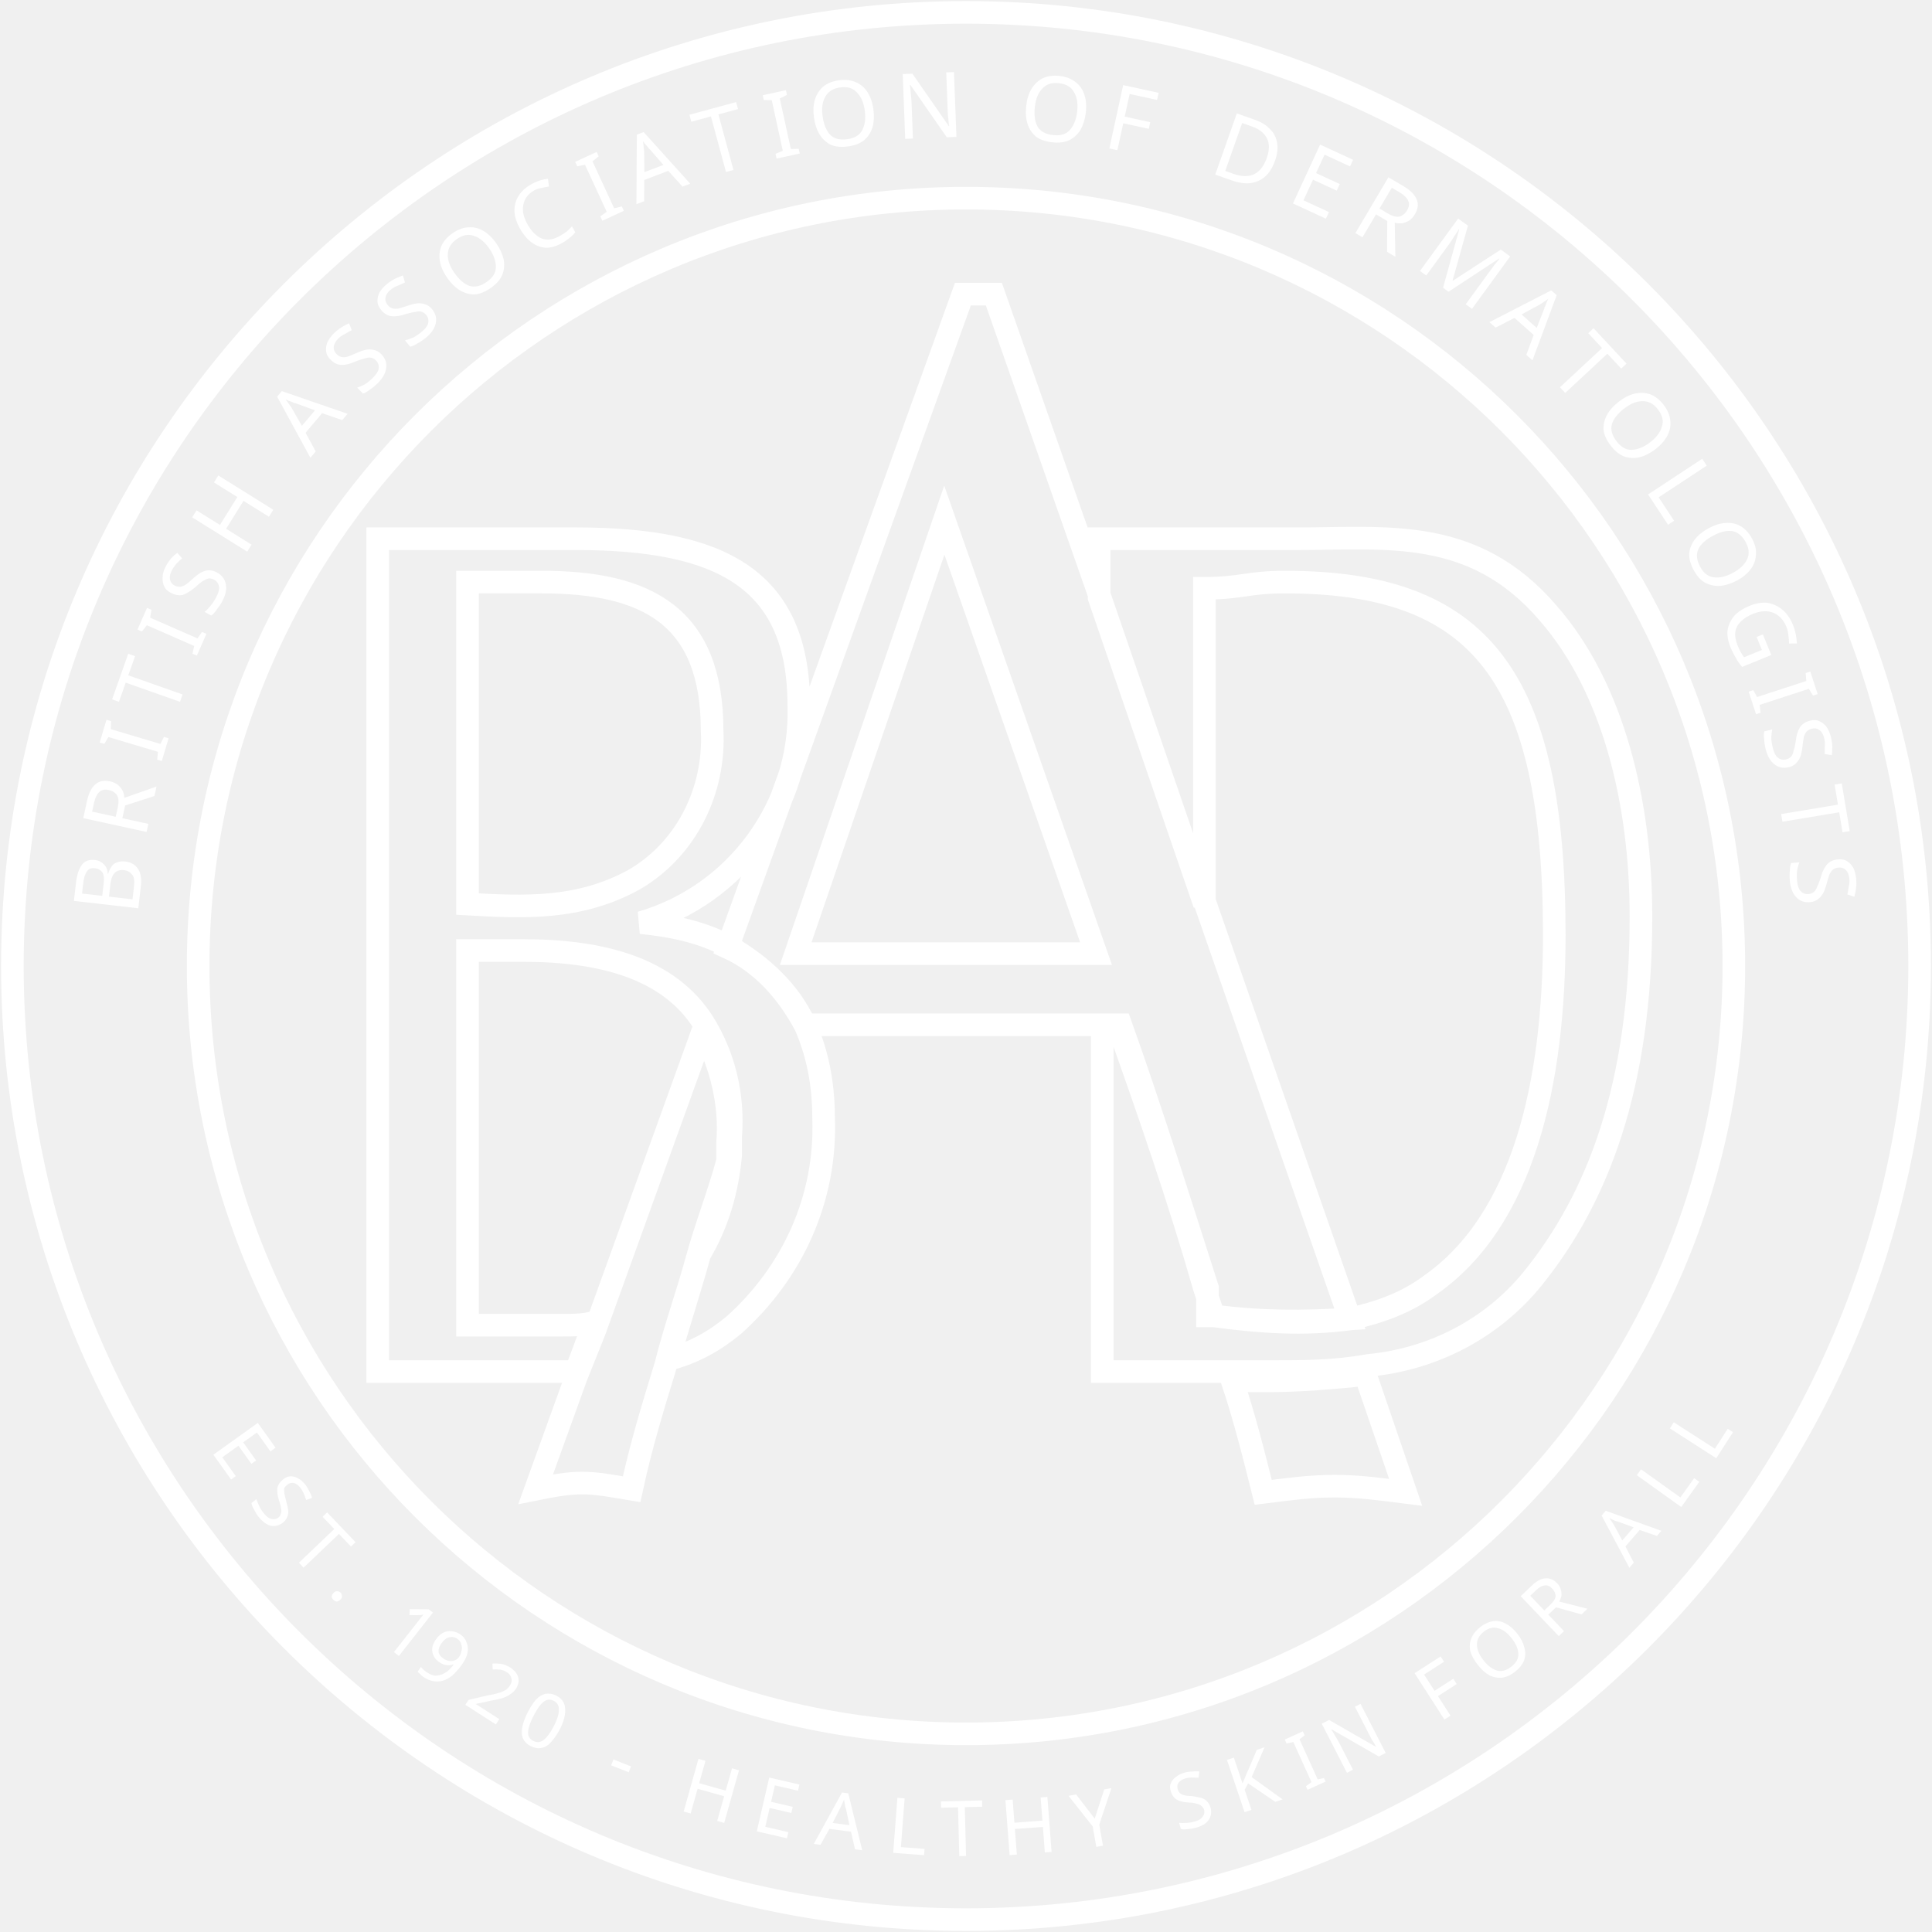
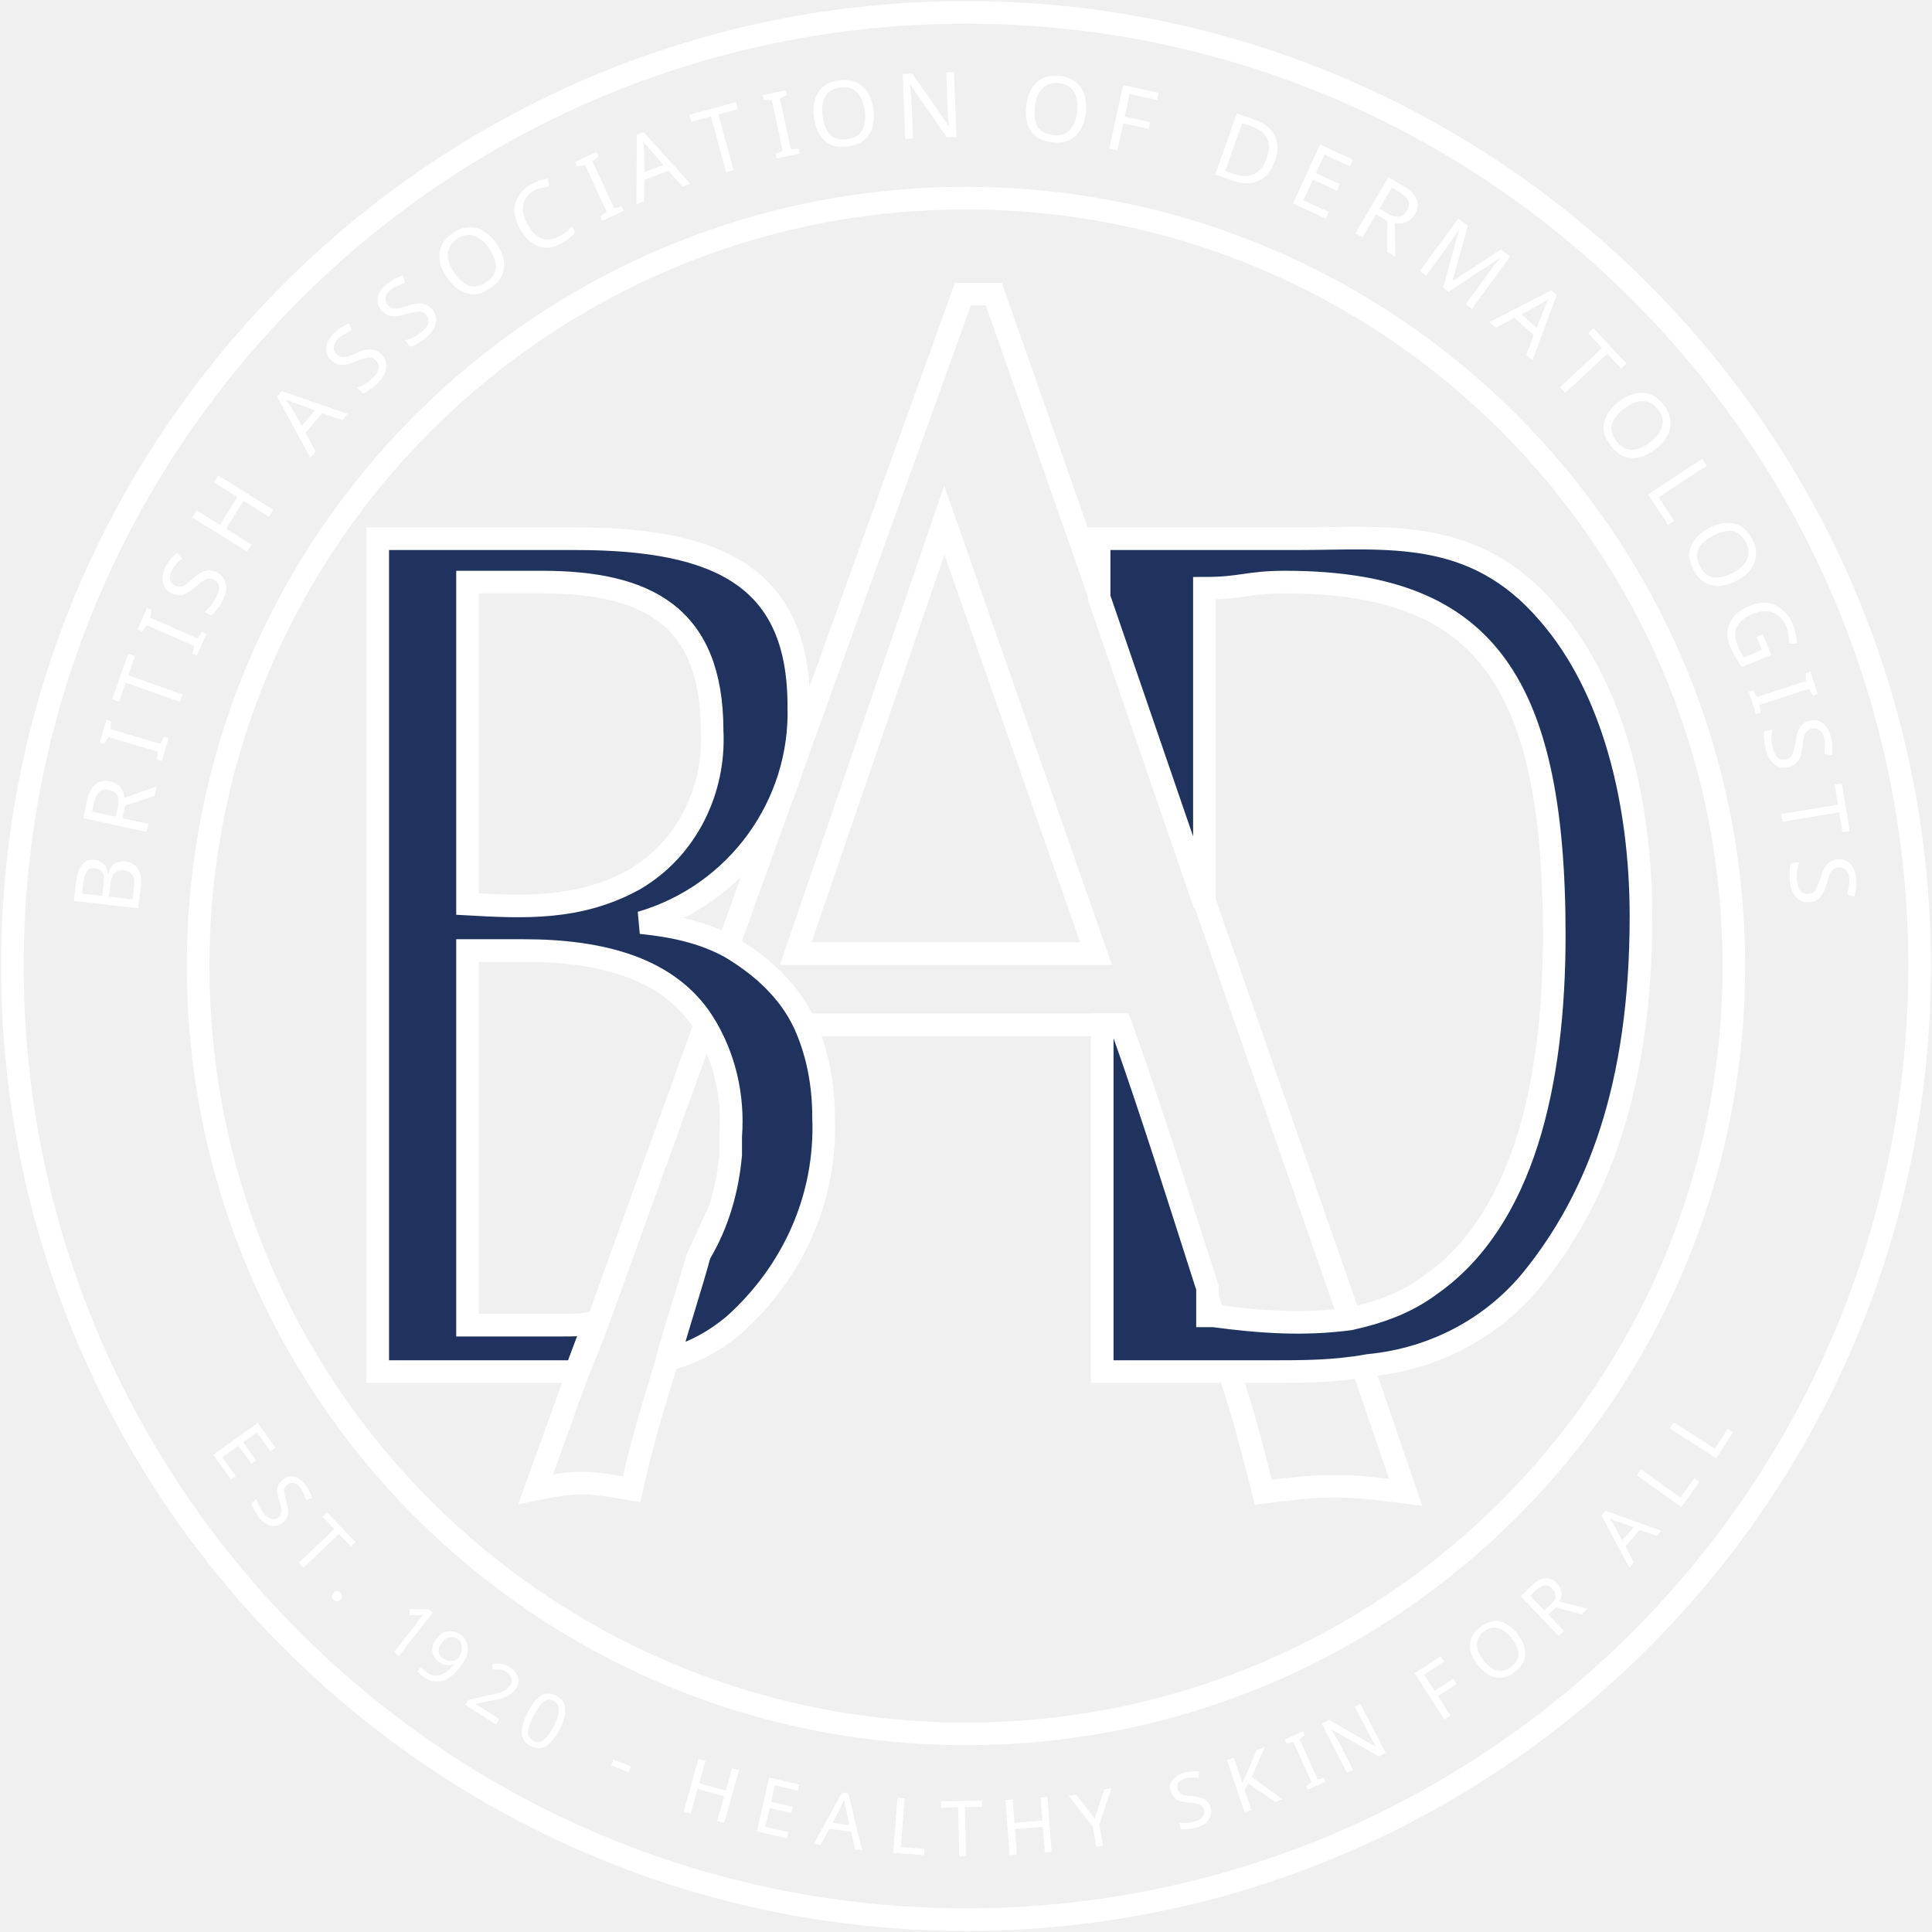
- <svg xmlns="http://www.w3.org/2000/svg" version="1.1" id="Layer_1" x="0px" y="0px" width="62.4px" height="62.4px" viewBox="0 0 62.4 62.4" style="enable-background:new 0 0 62.4 62.4;" xml:space="preserve">
+ <svg xmlns="http://www.w3.org/2000/svg" version="1.1" x="0px" y="0px" width="62.4px" height="62.4px" viewBox="0 0 62.4 62.4" style="enable-background:new 0 0 62.4 62.4;" xml:space="preserve">
  <style type="text/css">
	.st0{fill:#FFFFFF;}
	.st1{font-family:'Montserrat-Bold';}
	.st2{font-size:2.471px;}
- 	.st3{font-size:2.49px;}
+ 	.st3{font-size:2.491px;}
	.st4{font-size:2.48px;}
	.st5{font-size:2.477px;}
	.st6{font-size:2.473px;}
- 	.st7{font-size:2.476px;}
- 	.st8{font-size:2.486px;}
- 	.st9{font-size:2.92px;}
- 	.st10{font-size:2.913px;}
- 	.st11{font-size:2.925px;}
- 	.st12{font-size:2.928px;}
- 	.st13{font-size:2.916px;}
- 	.st14{font-size:2.927px;}
- 	.st15{font-size:2.926px;}
- 	.st16{font-size:2.914px;}
- 	.st17{font-size:2.918px;}
- 	.st18{fill:none;stroke:#FFFFFF;stroke-width:0.73;}
- 	.st19{fill:#1D1D1B;}
+ 	.st7{font-size:2.48px;}
+ 	.st8{font-size:2.476px;}
+ 	.st9{font-size:2.48px;}
+ 	.st10{font-size:2.486px;}
+ 	.st11{font-size:2.92px;}
+ 	.st12{font-size:2.92px;}
+ 	.st13{font-size:2.913px;}
+ 	.st14{font-size:2.925px;}
+ 	.st15{font-size:2.92px;}
+ 	.st16{font-size:2.928px;}
+ 	.st17{font-size:2.916px;}
+ 	.st18{font-size:2.927px;}
+ 	.st19{font-size:2.92px;}
+ 	.st20{font-size:2.926px;}
+ 	.st21{font-size:2.914px;}
+ 	.st22{font-size:2.918px;}
+ 	.st23{fill:none;stroke:#FFFFFF;stroke-width:0.73;}
+ 	.st24{fill:#1D1D1B;}
+ 	.st25{fill:#1F335E;stroke:#FFFFFF;stroke-width:0.73;}
</style>
-   <g>
-     <text transform="matrix(0.5822 0.8131 -0.8131 0.5822 6.7547 46.7951)" class="st0 st1 st2">E</text>
-     <text transform="matrix(0.6174 0.7867 -0.7867 0.6174 7.9949 48.485)" class="st0 st1 st3">S</text>
-     <text transform="matrix(0.6901 0.7237 -0.7237 0.6901 9.2553 50.0549)" class="st0 st1 st4">T</text>
-     <text transform="matrix(0.7237 0.6901 -0.6901 0.7237 10.5551 51.4251)" class="st0 st1 st4">.</text>
-     <text transform="matrix(0.7867 0.6174 -0.6174 0.7867 12.1947 52.9451)" class="st0 st1 st3">1</text>
-     <text transform="matrix(0.8131 0.5822 -0.5822 0.8131 13.2849 53.8452)" class="st0 st1 st2">9</text>
+   <g id="Layer_2">
+ </g>
+   <g id="Layer_1">
+     <text transform="matrix(0.5822 0.8131 -0.8131 0.5822 6.7544 46.7954)" class="st0 st1 st2">E</text>
+     <text transform="matrix(0.6174 0.7867 -0.7867 0.6174 7.9948 48.4851)" class="st0 st1 st3">S</text>
+     <text transform="matrix(0.6901 0.7237 -0.7237 0.6901 9.2552 50.055)" class="st0 st1 st4">T</text>
+     <text transform="matrix(0.7237 0.6901 -0.6901 0.7237 10.555 51.425)" class="st0 st1 st4">.</text>
+     <text transform="matrix(0.7867 0.6174 -0.6174 0.7867 12.1943 52.9447)" class="st0 st1 st3">1</text>
+     <text transform="matrix(0.8131 0.5822 -0.5822 0.8131 13.2849 53.8453)" class="st0 st1 st2">9</text>
    <text transform="matrix(0.8412 0.5408 -0.5408 0.8412 14.9247 54.9945)" class="st0 st1 st5">2</text>
-     <text transform="matrix(0.8898 0.4563 -0.4563 0.8898 16.5249 56.045)" class="st0 st1 st4">0</text>
-     <text transform="matrix(0.9301 0.3673 -0.3673 0.9301 19.445 57.5051)" class="st0 st1 st4">-</text>
-     <text transform="matrix(0.9627 0.2707 -0.2707 0.9627 21.8557 58.4451)" class="st0 st1 st6">H</text>
-     <text transform="matrix(0.9743 0.2255 -0.2255 0.9743 24.215 59.095)" class="st0 st1 st4">E</text>
-     <text transform="matrix(0.9915 0.1302 -0.1302 0.9915 26.284 59.5551)" class="st0 st1 st7">A</text>
+     <text transform="matrix(0.8898 0.4563 -0.4563 0.8898 16.5247 56.045)" class="st0 st1 st4">0</text>
+     <text transform="matrix(0.9301 0.3673 -0.3673 0.9301 19.4449 57.5052)" class="st0 st1 st4">-</text>
+     <text transform="matrix(0.9627 0.2707 -0.2707 0.9627 21.856 58.4451)" class="st0 st1 st6">H</text>
+     <text transform="matrix(0.9742 0.2255 -0.2255 0.9742 24.215 59.0959)" class="st0 st1 st7">E</text>
+     <text transform="matrix(0.9915 0.1302 -0.1302 0.9915 26.2841 59.5551)" class="st0 st1 st8">A</text>
    <text transform="matrix(0.9971 7.602294e-02 -7.602294e-02 0.9971 28.615 59.825)" class="st0 st1 st4">L</text>
    <text transform="matrix(0.9997 -2.530457e-02 2.530457e-02 0.9997 30.405 59.965)" class="st0 st1 st4">T</text>
    <text transform="matrix(0.9971 -7.602294e-02 7.602294e-02 0.9971 32.375 59.935)" class="st0 st1 st4">H</text>
-     <text transform="matrix(0.9843 -0.1762 0.1762 0.9843 34.825 59.755)" class="st0 st1 st4">Y</text>
-     <text transform="matrix(0.9627 -0.2707 0.2707 0.9627 38.0353 59.1656)" class="st0 st1 st6">S</text>
-     <text transform="matrix(0.9477 -0.3192 0.3192 0.9477 39.9752 58.6051)" class="st0 st1 st8">K</text>
-     <text transform="matrix(0.911 -0.4125 0.4125 0.911 42.1451 57.8452)" class="st0 st1 st4">I</text>
+     <text transform="matrix(0.9844 -0.1762 0.1762 0.9844 34.8251 59.7552)" class="st0 st1 st9">Y</text>
+     <text transform="matrix(0.9627 -0.2707 0.2707 0.9627 38.0353 59.1652)" class="st0 st1 st6">S</text>
+     <text transform="matrix(0.9477 -0.3192 0.3192 0.9477 39.9752 58.6051)" class="st0 st1 st10">K</text>
+     <text transform="matrix(0.911 -0.4125 0.4125 0.911 42.145 57.8455)" class="st0 st1 st7">I</text>
    <text transform="matrix(0.8898 -0.4563 0.4563 0.8898 43.2951 57.365)" class="st0 st1 st4">N</text>
-     <text transform="matrix(0.8412 -0.5408 0.5408 0.8412 46.4548 55.6655)" class="st0 st1 st5">F</text>
-     <text transform="matrix(0.7867 -0.6174 0.6174 0.7867 48.1547 54.5654)" class="st0 st1 st3">O</text>
-     <text transform="matrix(0.7237 -0.6901 0.6901 0.7237 50.175 53.0052)" class="st0 st1 st4">R</text>
-     <text transform="matrix(0.6549 -0.7557 0.7557 0.6549 52.6251 50.6355)" class="st0 st1 st4">A</text>
-     <text transform="matrix(0.5822 -0.8131 0.8131 0.5822 54.1647 48.8647)" class="st0 st1 st2">L</text>
-     <text transform="matrix(0.5408 -0.8412 0.8412 0.5408 55.3051 47.2952)" class="st0 st1 st5">L</text>
-     <text transform="matrix(0.1139 -0.9935 0.9935 0.1139 4.4351 29.6154)" class="st0 st1 st9">B</text>
-     <text transform="matrix(0.2132 -0.977 0.977 0.2132 4.675 27.1449)" class="st0 st1 st9">R</text>
-     <text transform="matrix(0.2857 -0.9583 0.9583 0.2857 5.195 24.6848)" class="st0 st1 st9">I</text>
-     <text transform="matrix(0.3328 -0.943 0.943 0.3328 5.5849 23.3149)" class="st0 st1 st9">T</text>
-     <text transform="matrix(0.4013 -0.9159 0.9159 0.4013 6.315 21.2746)" class="st0 st1 st9">I</text>
-     <text transform="matrix(0.4711 -0.8821 0.8821 0.4711 6.8147 20.0346)" class="st0 st1 st10">S</text>
-     <text transform="matrix(0.5291 -0.8486 0.8486 0.5291 7.8353 18.0555)" class="st0 st1 st11">H</text>
-     <text transform="matrix(0.6459 -0.7635 0.7635 0.6459 10.025 14.7848)" class="st0 st1 st9">A</text>
-     <text transform="matrix(0.7154 -0.6987 0.6987 0.7154 11.6549 12.8652)" class="st0 st1 st9">S</text>
-     <text transform="matrix(0.7779 -0.6283 0.6283 0.7779 13.1653 11.3448)" class="st0 st1 st12">S</text>
-     <text transform="matrix(0.8216 -0.57 0.57 0.8216 14.8951 9.925)" class="st0 st1 st9">O</text>
-     <text transform="matrix(0.8713 -0.4907 0.4907 0.8713 17.1548 8.376)" class="st0 st1 st13">C</text>
-     <text transform="matrix(0.908 -0.4191 0.4191 0.908 19.3544 7.1754)" class="st0 st1 st14">I</text>
-     <text transform="matrix(0.9345 -0.3559 0.3559 0.9345 20.555 6.595)" class="st0 st1 st9">A</text>
-     <text transform="matrix(0.9652 -0.2617 0.2617 0.9652 22.785 5.7351)" class="st0 st1 st9">T</text>
-     <text transform="matrix(0.977 -0.2132 0.2132 0.977 24.975 5.145)" class="st0 st1 st9">I</text>
-     <text transform="matrix(0.9903 -0.139 0.139 0.9903 26.2651 4.855)" class="st0 st1 st9">O</text>
-     <text transform="matrix(0.9993 -3.803900e-02 3.803900e-02 0.9993 28.955 4.495)" class="st0 st1 st9">N</text>
-     <text transform="matrix(0.9935 0.1139 -0.1139 0.9935 32.855 4.435)" class="st0 st1 st9">O</text>
-     <text transform="matrix(0.977 0.2132 -0.2132 0.977 35.555 4.735)" class="st0 st1 st9">F</text>
-     <text transform="matrix(0.943 0.3328 -0.3328 0.943 38.9849 5.5451)" class="st0 st1 st9">D</text>
-     <text transform="matrix(0.908 0.4191 -0.4191 0.908 41.5048 6.4539)" class="st0 st1 st14">E</text>
-     <text transform="matrix(0.8606 0.5093 -0.5093 0.8606 43.5349 7.3849)" class="st0 st1 st9">R</text>
-     <text transform="matrix(0.8083 0.5888 -0.5888 0.8083 45.6356 8.5853)" class="st0 st1 st15">M</text>
-     <text transform="matrix(0.7479 0.6638 -0.6638 0.7479 48.105 10.4049)" class="st0 st1 st9">A</text>
-     <text transform="matrix(0.6814 0.7319 -0.7319 0.6814 49.9149 12.005)" class="st0 st1 st9">T</text>
-     <text transform="matrix(0.6112 0.7915 -0.7915 0.6112 51.3545 13.4748)" class="st0 st1 st16">O</text>
-     <text transform="matrix(0.5502 0.835 -0.835 0.5502 53.0751 15.735)" class="st0 st1 st9">L</text>
-     <text transform="matrix(0.4711 0.8821 -0.8821 0.4711 54.1953 17.3947)" class="st0 st1 st10">O</text>
-     <text transform="matrix(0.3788 0.9255 -0.9255 0.3788 55.475 19.8049)" class="st0 st1 st9">G</text>
-     <text transform="matrix(0.3102 0.9507 -0.9507 0.3102 56.4451 22.2351)" class="st0 st1 st17">I</text>
-     <text transform="matrix(0.2377 0.9713 -0.9713 0.2377 56.8855 23.485)" class="st0 st1 st9">S</text>
-     <text transform="matrix(0.1638 0.9865 -0.9865 0.1638 57.4153 25.615)" class="st0 st1 st9">T</text>
-     <text transform="matrix(8.872039e-02 0.9961 -0.9961 8.872039e-02 57.7746 27.725)" class="st0 st1 st9">S</text>
-     <path class="st18" d="M62,31.2C62,48.2,48.2,62,31.2,62S0.4,48.2,0.4,31.2S14.2,0.4,31.2,0.4c0,0,0,0,0,0C48.2,0.4,62,14.2,62,31.2   z" />
-     <path class="st18" d="M22.7,33.3L19.2,43l-0.6,1.5l-1.3,3.6c0.5-0.1,1-0.2,1.5-0.2c0.5,0,1,0.1,1.6,0.2c0.3-1.4,0.7-2.7,1.1-4   c0.3-1.2,0.7-2.3,1-3.4s0.7-2.1,1-3.2c0-0.2,0-0.4,0-0.6C23.6,35.7,23.3,34.4,22.7,33.3z M39.8,44.6c0.4,1.2,0.7,2.4,1,3.6   c0.8-0.1,1.5-0.2,2.3-0.2s1.5,0.1,2.3,0.2l-1.3-3.8c-1,0.1-2.1,0.2-3.2,0.2H39.8z M56,31.2C56,44.9,44.9,56,31.2,56   C17.5,56,6.4,44.9,6.4,31.2S17.5,6.4,31.2,6.4c0,0,0,0,0,0C44.9,6.4,56,17.5,56,31.2C56,31.2,56,31.2,56,31.2z" />
-     <path class="st19" d="M23.5,37.3c-0.3,1-0.7,2.1-1,3.2C23.1,39.5,23.5,38.4,23.5,37.3" />
-     <path class="st19" d="M38.9,42.5h0.3c-0.1-0.3-0.2-0.6-0.3-0.9V42.5z" />
-     <path class="st18" d="M50,19.8c-2.4-2.8-5.2-2.4-8.1-2.4h-6.4v1.9l3.4,9.9V19c1.2,0,1.4-0.2,2.6-0.2c6.3,0,8.7,3,8.7,11.4   c0,4.8-1,9.2-4,11.3c-0.8,0.6-1.7,0.9-2.6,1.1c-1.5,0.2-2.9,0.1-4.4-0.1H39v-0.9c-0.9-2.8-1.8-5.7-2.8-8.5h-0.6v11.2H41   c1.1,0,2.1,0,3.2-0.2c2.1-0.2,4-1.2,5.3-2.8c2.1-2.6,3.5-6.2,3.5-11.7C53,25.9,52.1,22.2,50,19.8z M25.7,30.8l4.8-14l4.9,14H25.7z    M38.9,29.1l-3.4-9.9l-3.4-9.7h-1l-7.6,21.1c1.1,0.5,1.9,1.4,2.5,2.5h10.1c1,2.8,2,5.7,2.8,8.5c0.1,0.3,0.2,0.6,0.3,0.9   c1.5,0.2,2.9,0.2,4.4,0.1L38.9,29.1z M15.1,29.2V18.8h2.4c3.4,0,5.5,1.1,5.5,4.8c0.1,1.9-0.8,3.8-2.5,4.8   C18.7,29.4,16.9,29.3,15.1,29.2L15.1,29.2z M26,33.1c-0.5-1.1-1.4-1.9-2.4-2.5c-0.9-0.5-1.9-0.7-2.9-0.8c3.1-0.9,5.2-3.8,5.1-7   c0-4.1-2.5-5.4-7.2-5.4h-6.4v26.9h4.6c0.6,0,1.2,0,1.8,0l0.6-1.6c-0.3,0.1-0.7,0.1-1,0.1h-3.1V30.7h1.8c2.6,0,4.7,0.6,5.8,2.3   c0.7,1.1,1,2.4,0.9,3.7c0,0.2,0,0.4,0,0.6c-0.1,1.1-0.4,2.2-1,3.2c-0.3,1.1-0.7,2.3-1,3.4c0.8-0.2,1.5-0.6,2.1-1.1   c1.9-1.7,3-4.1,2.9-6.7C26.6,35,26.4,34,26,33.1z" />
+     <text transform="matrix(0.8412 -0.5408 0.5408 0.8412 46.4544 55.6654)" class="st0 st1 st5">F</text>
+     <text transform="matrix(0.7867 -0.6174 0.6174 0.7867 48.1544 54.5647)" class="st0 st1 st3">O</text>
+     <text transform="matrix(0.7237 -0.6901 0.6901 0.7237 50.1751 53.0051)" class="st0 st1 st4">R</text>
+     <text transform="matrix(0.6549 -0.7557 0.7557 0.6549 52.6251 50.6354)" class="st0 st1 st4">A</text>
+     <text transform="matrix(0.5822 -0.8131 0.8131 0.5822 54.1651 48.8651)" class="st0 st1 st2">L</text>
+     <text transform="matrix(0.5408 -0.8412 0.8412 0.5408 55.3048 47.2952)" class="st0 st1 st5">L</text>
+     <text transform="matrix(0.1139 -0.9935 0.9935 0.1139 4.4351 29.6153)" class="st0 st1 st11">B</text>
+     <text transform="matrix(0.2132 -0.977 0.977 0.2132 4.675 27.1445)" class="st0 st1 st11">R</text>
+     <text transform="matrix(0.2857 -0.9583 0.9583 0.2857 5.1949 24.6852)" class="st0 st1 st11">I</text>
+     <text transform="matrix(0.3328 -0.943 0.943 0.3328 5.5849 23.3146)" class="st0 st1 st11">T</text>
+     <text transform="matrix(0.4013 -0.9159 0.9159 0.4013 6.3149 21.2748)" class="st0 st1 st12">I</text>
+     <text transform="matrix(0.4711 -0.8821 0.8821 0.4711 6.8148 20.0349)" class="st0 st1 st13">S</text>
+     <text transform="matrix(0.5291 -0.8486 0.8486 0.5291 7.8346 18.055)" class="st0 st1 st14">H</text>
+     <text transform="matrix(0.6459 -0.7635 0.7635 0.6459 10.0241 14.7848)" class="st0 st1 st15">A</text>
+     <text transform="matrix(0.7154 -0.6987 0.6987 0.7154 11.6549 12.865)" class="st0 st1 st11">S</text>
+     <text transform="matrix(0.7779 -0.6283 0.6283 0.7779 13.1656 11.3457)" class="st0 st1 st16">S</text>
+     <text transform="matrix(0.8216 -0.57 0.57 0.8216 14.8943 9.9248)" class="st0 st1 st12">O</text>
+     <text transform="matrix(0.8713 -0.4907 0.4907 0.8713 17.1549 8.3762)" class="st0 st1 st17">C</text>
+     <text transform="matrix(0.908 -0.4191 0.4191 0.908 19.3537 7.1748)" class="st0 st1 st18">I</text>
+     <text transform="matrix(0.9345 -0.3559 0.3559 0.9345 20.555 6.5949)" class="st0 st1 st11">A</text>
+     <text transform="matrix(0.9652 -0.2617 0.2617 0.9652 22.7857 5.7355)" class="st0 st1 st19">T</text>
+     <text transform="matrix(0.977 -0.2132 0.2132 0.977 24.975 5.145)" class="st0 st1 st11">I</text>
+     <text transform="matrix(0.9903 -0.139 0.139 0.9903 26.2651 4.855)" class="st0 st1 st11">O</text>
+     <text transform="matrix(0.9993 -3.803900e-02 3.803900e-02 0.9993 28.955 4.495)" class="st0 st1 st11">N</text>
+     <text transform="matrix(0.9935 0.1139 -0.1139 0.9935 32.855 4.4351)" class="st0 st1 st11">O</text>
+     <text transform="matrix(0.977 0.2132 -0.2132 0.977 35.555 4.735)" class="st0 st1 st11">F</text>
+     <text transform="matrix(0.943 0.3328 -0.3328 0.943 38.985 5.5451)" class="st0 st1 st11">D</text>
+     <text transform="matrix(0.908 0.4191 -0.4191 0.908 41.5041 6.4527)" class="st0 st1 st18">E</text>
+     <text transform="matrix(0.8606 0.5093 -0.5093 0.8606 43.535 7.3849)" class="st0 st1 st11">R</text>
+     <text transform="matrix(0.8083 0.5888 -0.5888 0.8083 45.6357 8.5854)" class="st0 st1 st20">M</text>
+     <text transform="matrix(0.7479 0.6638 -0.6638 0.7479 48.1049 10.4048)" class="st0 st1 st11">A</text>
+     <text transform="matrix(0.6814 0.7319 -0.7319 0.6814 49.9147 12.0051)" class="st0 st1 st11">T</text>
+     <text transform="matrix(0.6112 0.7915 -0.7915 0.6112 51.3548 13.4748)" class="st0 st1 st21">O</text>
+     <text transform="matrix(0.5502 0.835 -0.835 0.5502 53.075 15.7351)" class="st0 st1 st11">L</text>
+     <text transform="matrix(0.4711 0.8821 -0.8821 0.4711 54.195 17.3947)" class="st0 st1 st13">O</text>
+     <text transform="matrix(0.3788 0.9255 -0.9255 0.3788 55.4754 19.8048)" class="st0 st1 st11">G</text>
+     <text transform="matrix(0.3102 0.9507 -0.9507 0.3102 56.4448 22.2351)" class="st0 st1 st22">I</text>
+     <text transform="matrix(0.2377 0.9713 -0.9713 0.2377 56.8853 23.4847)" class="st0 st1 st12">S</text>
+     <text transform="matrix(0.1638 0.9865 -0.9865 0.1638 57.415 25.615)" class="st0 st1 st11">T</text>
+     <text transform="matrix(8.871655e-02 0.9961 -0.9961 8.871655e-02 57.7743 27.7249)" class="st0 st1 st19">S</text>
+     <path class="st23" d="M62,31.2C62,48.2,48.2,62,31.2,62S0.4,48.2,0.4,31.2S14.2,0.4,31.2,0.4l0,0C48.2,0.4,62,14.2,62,31.2z" />
+     <path class="st23" d="M56,31.2C56,44.9,44.9,56,31.2,56S6.4,44.9,6.4,31.2S17.5,6.4,31.2,6.4l0,0C44.9,6.4,56,17.5,56,31.2L56,31.2   z" />
+     <path class="st24" d="M38.9,42.5h0.3c-0.1-0.3-0.2-0.6-0.3-0.9V42.5z" />
+     <line class="st23" x1="22.5" y1="40.7" x2="26" y2="33.1" />
+     <path class="st23" d="M25.7,30.8l4.8-14l4.9,14H25.7z M26,33.1h10.1c1,2.8,2,5.7,2.8,8.5c0.1,0.3,0.2,0.6,0.3,0.9l0.6,2.1   c0.4,1.2,0.7,2.4,1,3.6c0.8-0.1,1.5-0.2,2.3-0.2s1.5,0.1,2.3,0.2l-1.3-3.8l-0.5-1.8l-4.7-13.5l-3.4-9.9l-3.4-9.7h-1l-7.6,21.1   l-0.8,2.7L19.2,43l-0.6,1.5l-1.3,3.6c0.5-0.1,1-0.2,1.5-0.2s1,0.1,1.6,0.2c0.3-1.4,0.7-2.7,1.1-4c0.3-1.2,0.7-2.3,1-3.4L26,33.1z" />
+     <path class="st25" d="M15.1,29.2V18.8h2.4c3.4,0,5.5,1.1,5.5,4.8c0.1,1.9-0.8,3.8-2.5,4.8C18.7,29.4,16.9,29.3,15.1,29.2L15.1,29.2   z M26,33.1c-0.5-1.1-1.4-1.9-2.4-2.5c-0.9-0.5-1.9-0.7-2.9-0.8c3.1-0.9,5.2-3.8,5.1-7c0-4.1-2.5-5.4-7.2-5.4h-6.4v26.9h4.6   c0.6,0,1.2,0,1.8,0l0.6-1.6c-0.3,0.1-0.7,0.1-1,0.1h-3.1V30.7h1.8c2.6,0,4.7,0.6,5.8,2.3c0.7,1.1,1,2.4,0.9,3.7c0,0.2,0,0.4,0,0.6   c-0.1,1.1-0.4,2.2-1,3.2c-0.3,1.1-0.7,2.3-1,3.4c0.8-0.2,1.5-0.6,2.1-1.1c1.9-1.7,3-4.1,2.9-6.7C26.6,35,26.4,34,26,33.1z" />
+     <path class="st25" d="M50,19.8c-2.4-2.8-5.2-2.4-8.1-2.4h-6.4v1.9l3.4,9.9V19c1.2,0,1.4-0.2,2.6-0.2c6.3,0,8.7,3,8.7,11.4   c0,4.8-1,9.2-4,11.3c-0.8,0.6-1.7,0.9-2.6,1.1c-1.5,0.2-2.9,0.1-4.4-0.1H39v-0.9c-0.9-2.8-1.8-5.7-2.8-8.5h-0.6v11.2H41   c1.1,0,2.1,0,3.2-0.2c2.1-0.2,4-1.2,5.3-2.8c2.1-2.6,3.5-6.2,3.5-11.7C53,25.9,52.1,22.2,50,19.8z" />
  </g>
</svg>
